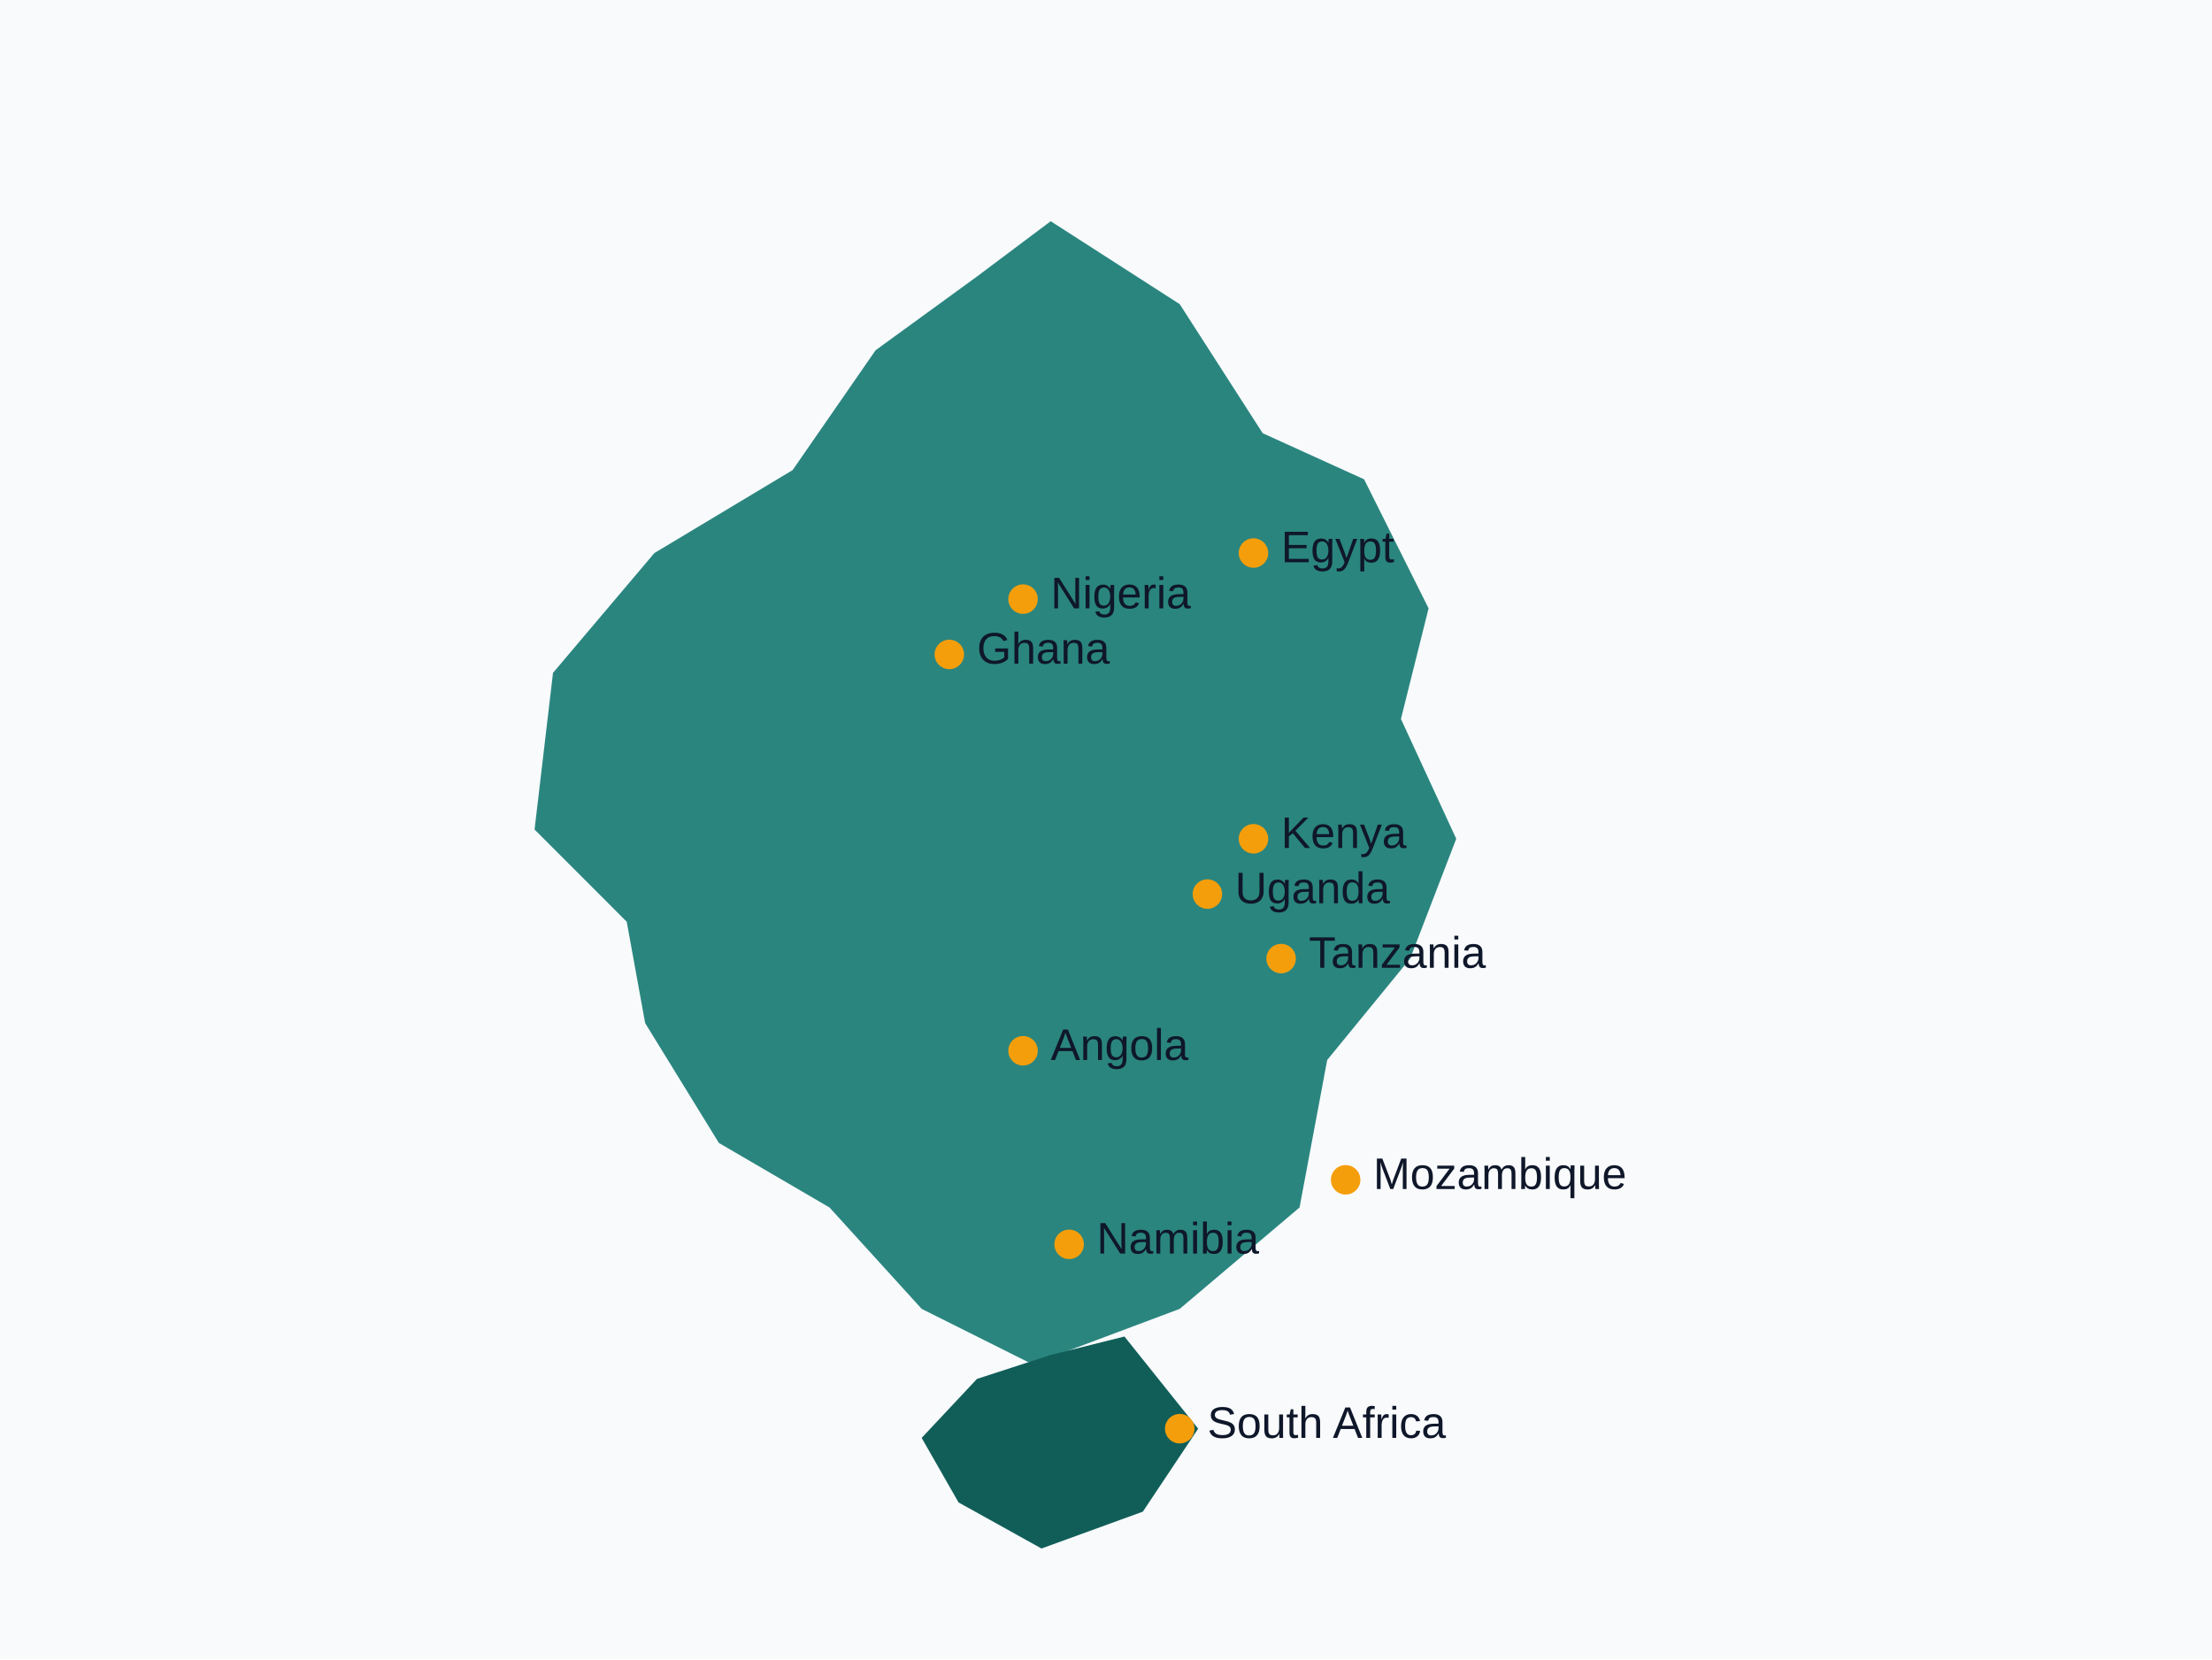
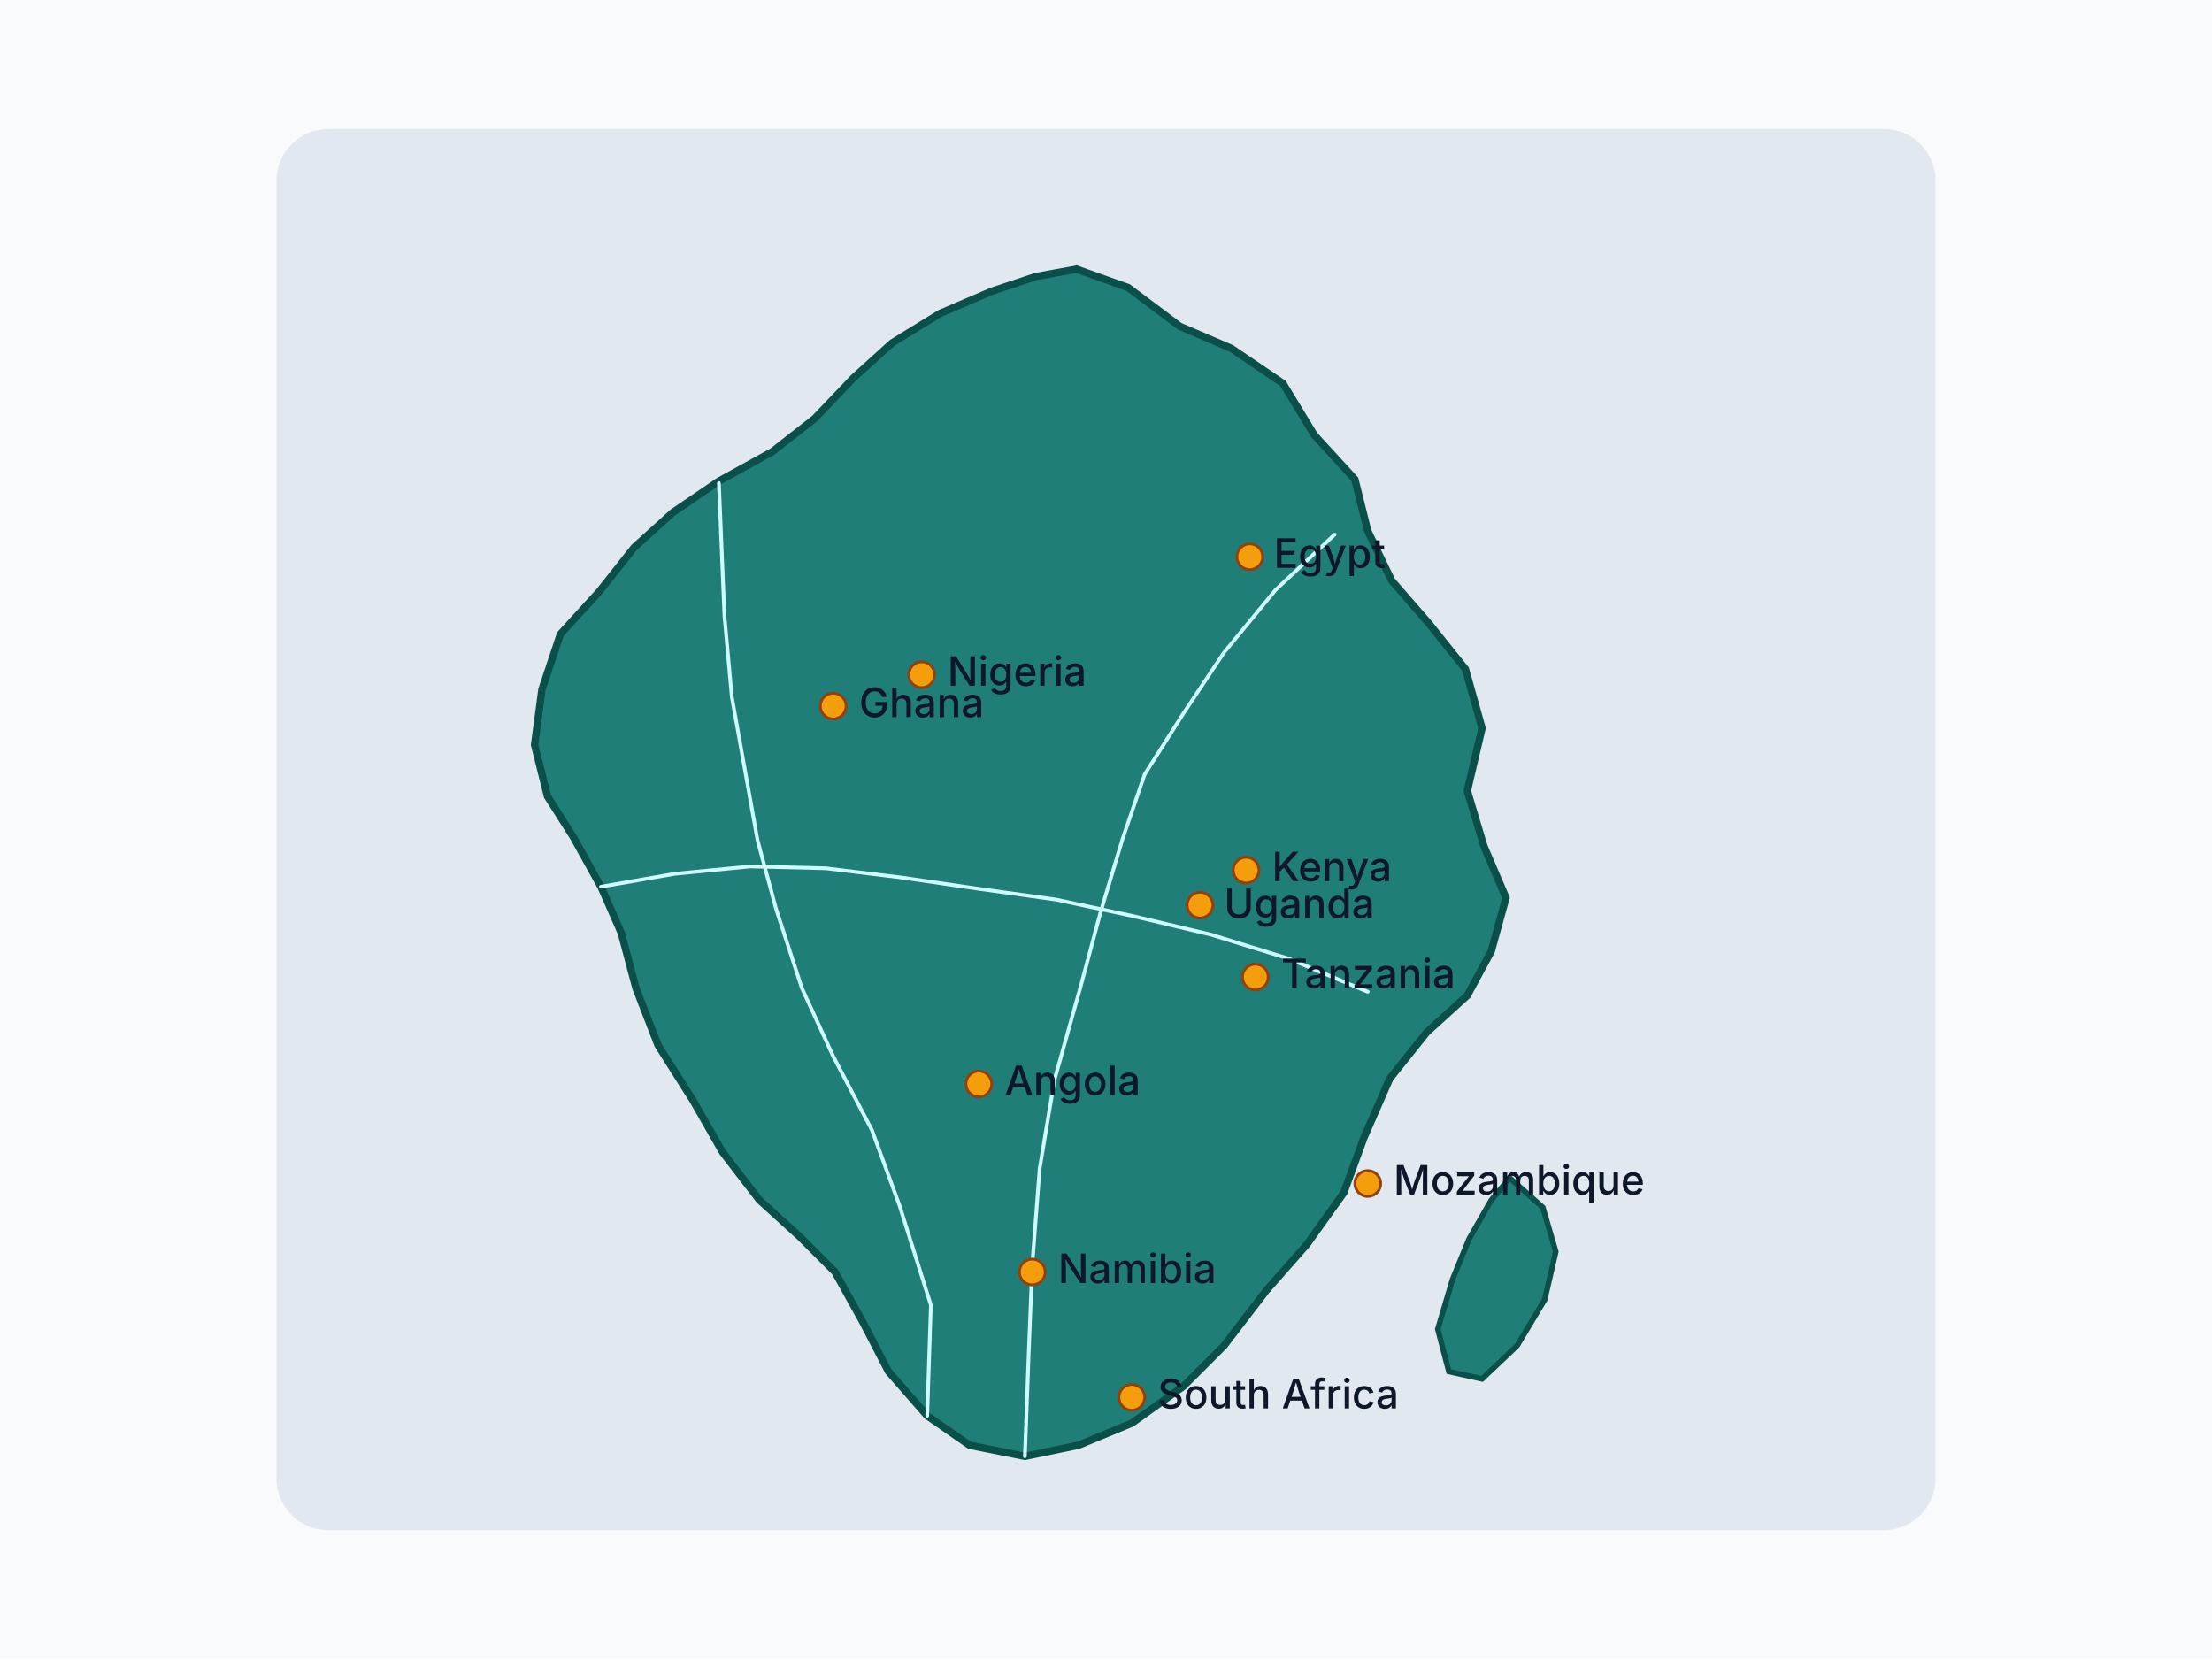
<svg xmlns="http://www.w3.org/2000/svg" width="1200" height="900" viewBox="0 0 1200 900" fill="none" role="img" aria-labelledby="title desc">
  <rect width="1200" height="900" fill="#F8FAFC" />
-   <path d="M570 120L640 165L685 235L740 260L775 330L760 390L790 455L765 520L720 575L705 655L640 710L560 740L500 710L450 655L390 620L350 555L340 500L290 450L300 365L355 300L430 255L475 190L530 150L570 120Z" fill="#0F766E" fill-opacity="0.88" />
-   <path d="M610 725L650 775L620 820L565 840L520 815L500 780L530 748L570 735L610 725Z" fill="#115E59" />
-   <circle cx="515" cy="355" r="8" fill="#F59E0B" />
-   <text x="530" y="360" font-family="Arial, sans-serif" font-size="24" fill="#0F172A">Ghana</text>
-   <circle cx="555" cy="325" r="8" fill="#F59E0B" />
-   <text x="570" y="330" font-family="Arial, sans-serif" font-size="24" fill="#0F172A">Nigeria</text>
-   <circle cx="680" cy="300" r="8" fill="#F59E0B" />
-   <text x="695" y="305" font-family="Arial, sans-serif" font-size="24" fill="#0F172A">Egypt</text>
-   <circle cx="680" cy="455" r="8" fill="#F59E0B" />
-   <text x="695" y="460" font-family="Arial, sans-serif" font-size="24" fill="#0F172A">Kenya</text>
-   <circle cx="655" cy="485" r="8" fill="#F59E0B" />
-   <text x="670" y="490" font-family="Arial, sans-serif" font-size="24" fill="#0F172A">Uganda</text>
-   <circle cx="695" cy="520" r="8" fill="#F59E0B" />
-   <text x="710" y="525" font-family="Arial, sans-serif" font-size="24" fill="#0F172A">Tanzania</text>
-   <circle cx="555" cy="570" r="8" fill="#F59E0B" />
-   <text x="570" y="575" font-family="Arial, sans-serif" font-size="24" fill="#0F172A">Angola</text>
-   <circle cx="580" cy="675" r="8" fill="#F59E0B" />
-   <text x="595" y="680" font-family="Arial, sans-serif" font-size="24" fill="#0F172A">Namibia</text>
-   <circle cx="640" cy="775" r="8" fill="#F59E0B" />
-   <text x="655" y="780" font-family="Arial, sans-serif" font-size="24" fill="#0F172A">South Africa</text>
-   <circle cx="730" cy="640" r="8" fill="#F59E0B" />
-   <text x="745" y="645" font-family="Arial, sans-serif" font-size="24" fill="#0F172A">Mozambique</text>
+   <rect x="150" y="70" width="900" height="760" rx="28" fill="#E2E8F0" />
+   <path d="M584 146L612 156L640 177L668 189L696 208L713 236L735 260L742 288L755 315L775 338L795 363L804 395L796 429L805 459L817 487L809 516L796 540L774 560L754 585L740 617L729 647L709 675L687 700L664 730L642 752L614 772L585 784L556 790L526 784L503 768L482 744L468 717L453 690L434 671L412 651L392 625L376 597L357 567L345 536L337 506L326 481L311 454L297 432L290 404L294 374L304 344L325 321L344 297L365 278L390 261L419 245L442 227L463 205L484 186L510 170L538 158L562 150L584 146Z" fill="#0F766E" fill-opacity="0.92" stroke="#0B4F4A" stroke-width="4" />
+   <path d="M819 639L837 655L844 679L838 705L823 730L804 748L786 744L780 721L788 694L797 672L809 651L819 639Z" fill="#0F766E" fill-opacity="0.92" stroke="#0B4F4A" stroke-width="3" />
+   <path d="M503 768L505 708L488 654L473 613L452 573L435 536L421 493L411 456L404 417L397 378L393 334L390 262" stroke="#CFFAFE" stroke-width="2" stroke-linecap="round" />
+   <path d="M556 790L558 736L560 686L564 634L572 586L586 536L597 495L609 455L621 420L642 387L664 354L692 320L724 290" stroke="#CFFAFE" stroke-width="2" stroke-linecap="round" />
+   <path d="M326 481L366 474L407 470L448 471L489 476L530 482L573 488L615 497L657 507L699 520L742 538" stroke="#CFFAFE" stroke-width="2" stroke-linecap="round" />
+   <g fill="#F59E0B" stroke="#92400E" stroke-width="1.5">
+     <circle cx="452" cy="383" r="7" />
+     <circle cx="500" cy="366" r="7" />
+     <circle cx="678" cy="302" r="7" />
+     <circle cx="676" cy="472" r="7" />
+     <circle cx="651" cy="491" r="7" />
+     <circle cx="681" cy="530" r="7" />
+     <circle cx="531" cy="588" r="7" />
+     <circle cx="560" cy="690" r="7" />
+     <circle cx="614" cy="758" r="7" />
+     <circle cx="742" cy="642" r="7" />
+   </g>
+   <g font-family="Inter, Arial, sans-serif" font-size="22" fill="#0F172A" font-weight="500">
+     <text x="466" y="389">Ghana</text>
+     <text x="514" y="372">Nigeria</text>
+     <text x="691" y="308">Egypt</text>
+     <text x="690" y="478">Kenya</text>
+     <text x="664" y="498">Uganda</text>
+     <text x="695" y="536">Tanzania</text>
+     <text x="545" y="594">Angola</text>
+     <text x="574" y="696">Namibia</text>
+     <text x="628" y="764">South Africa</text>
+     <text x="756" y="648">Mozambique</text>
+   </g>
</svg>
